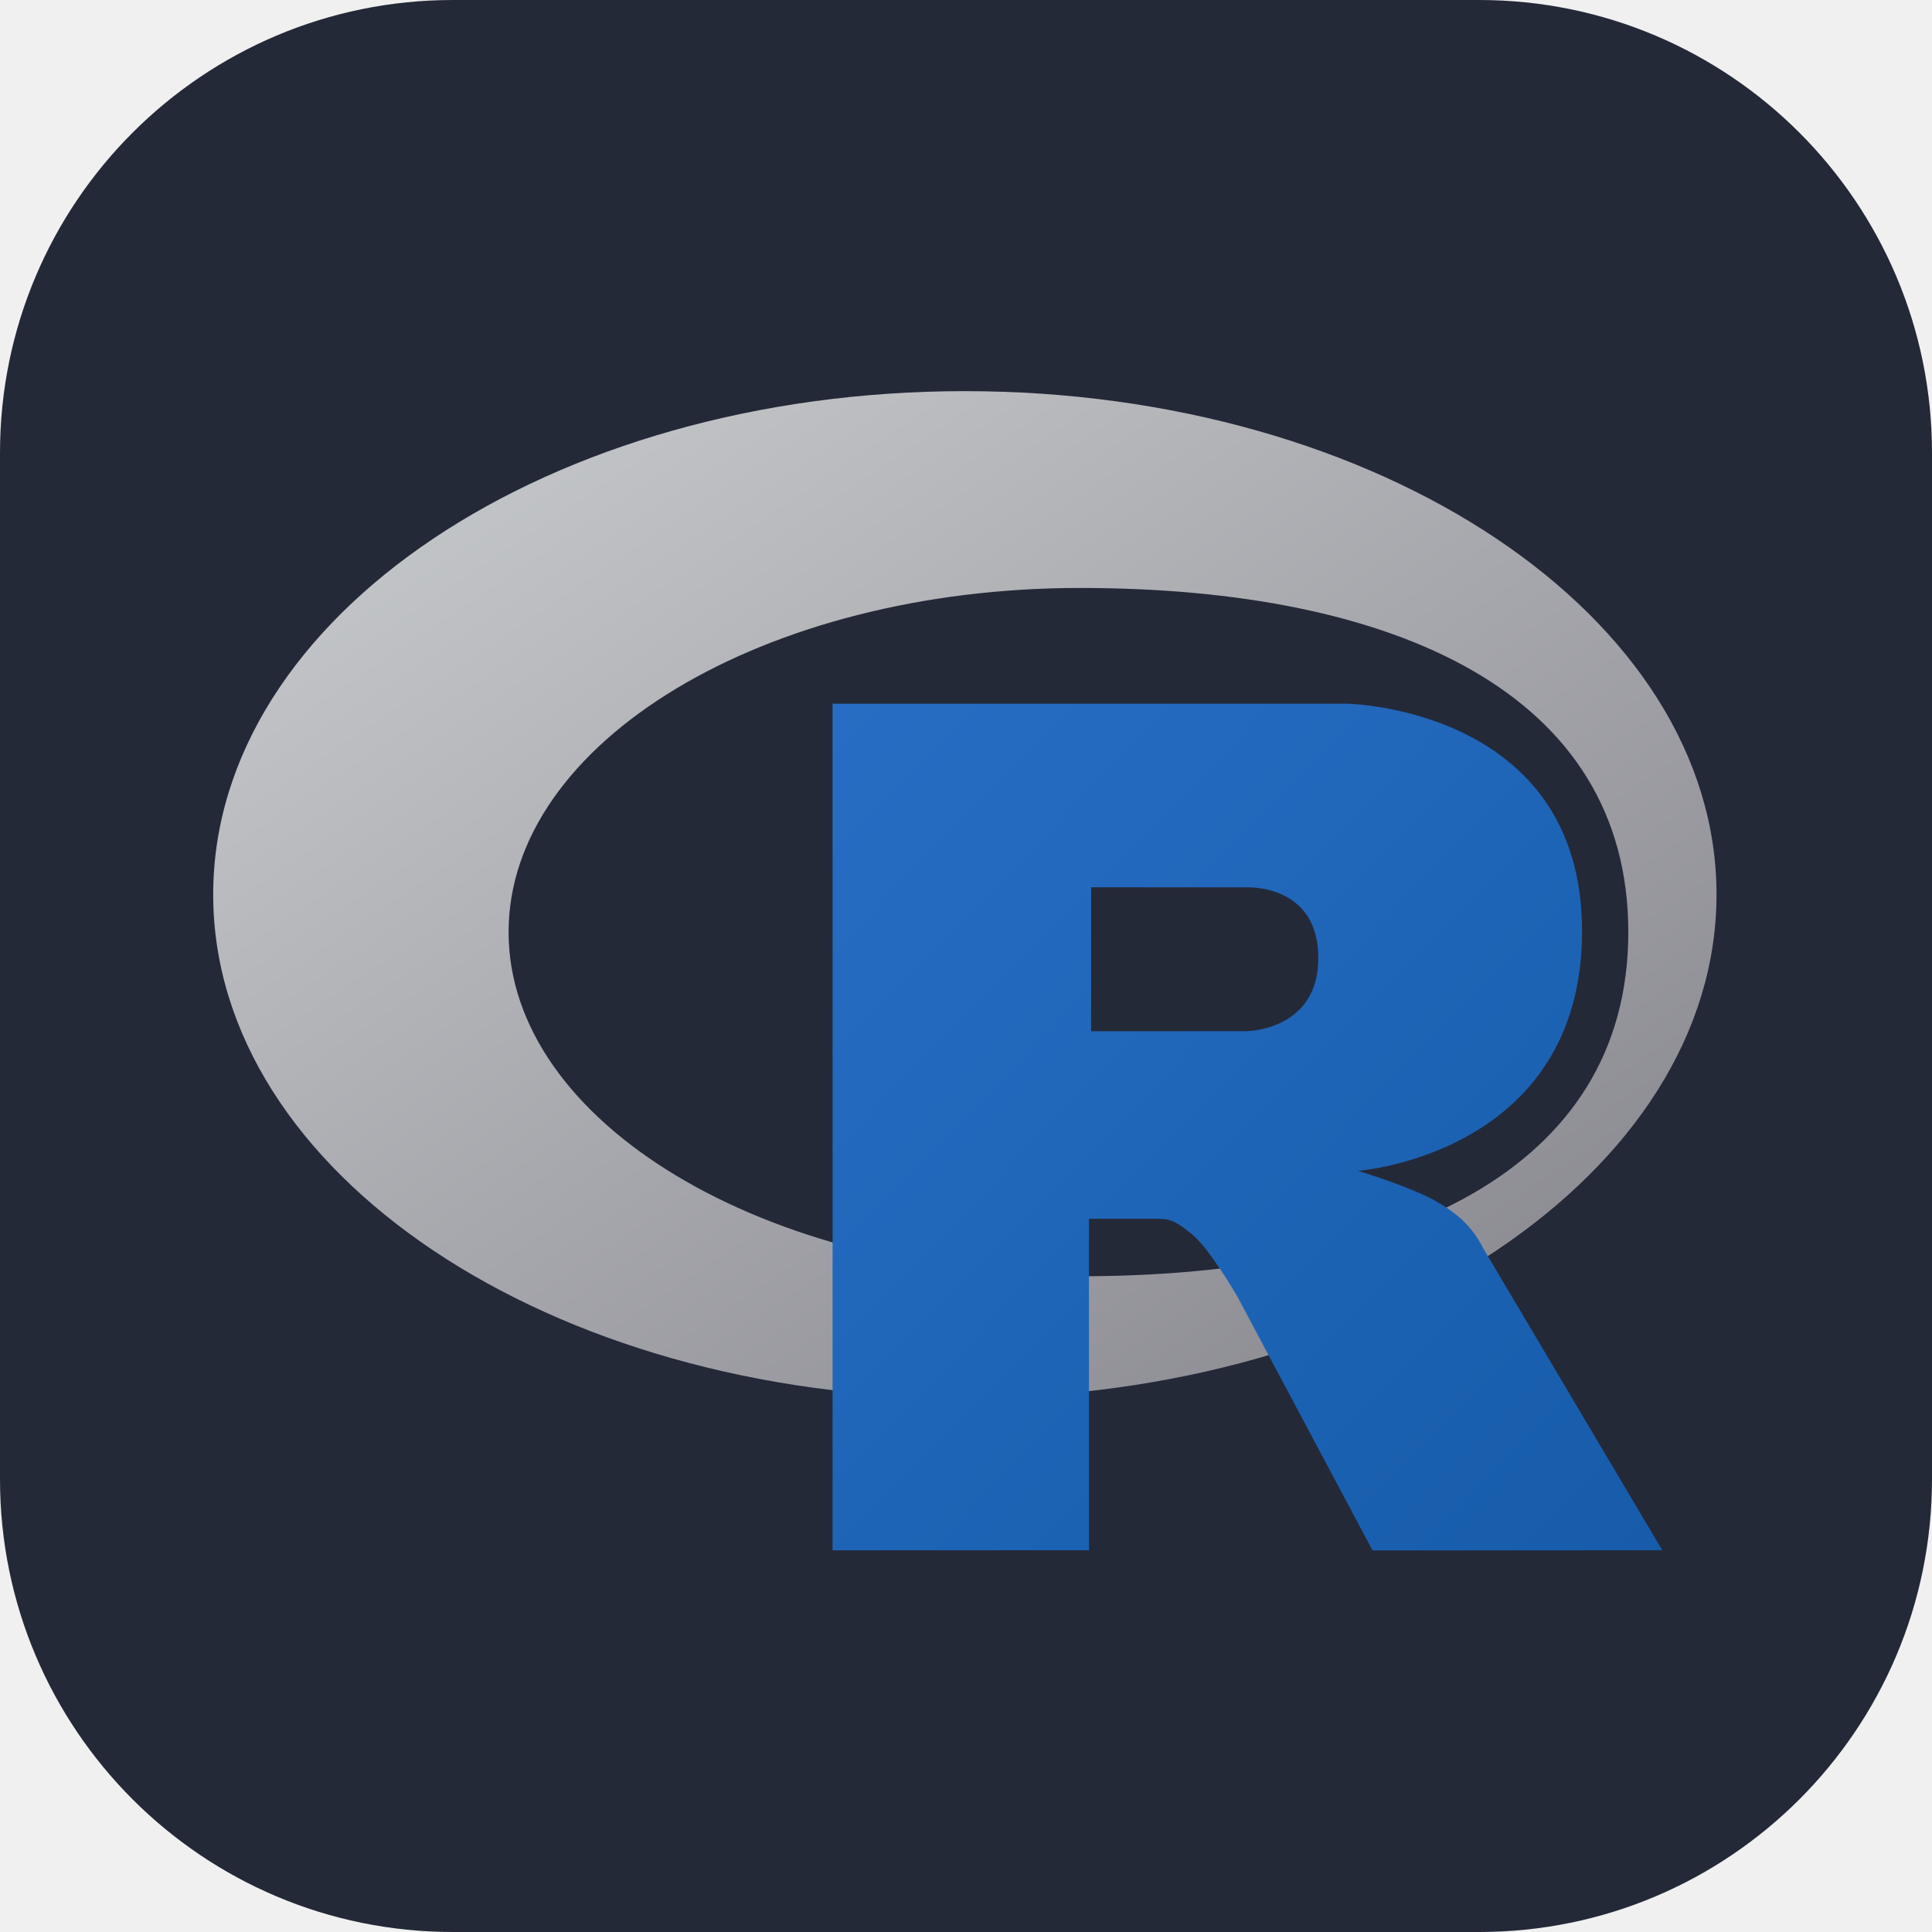
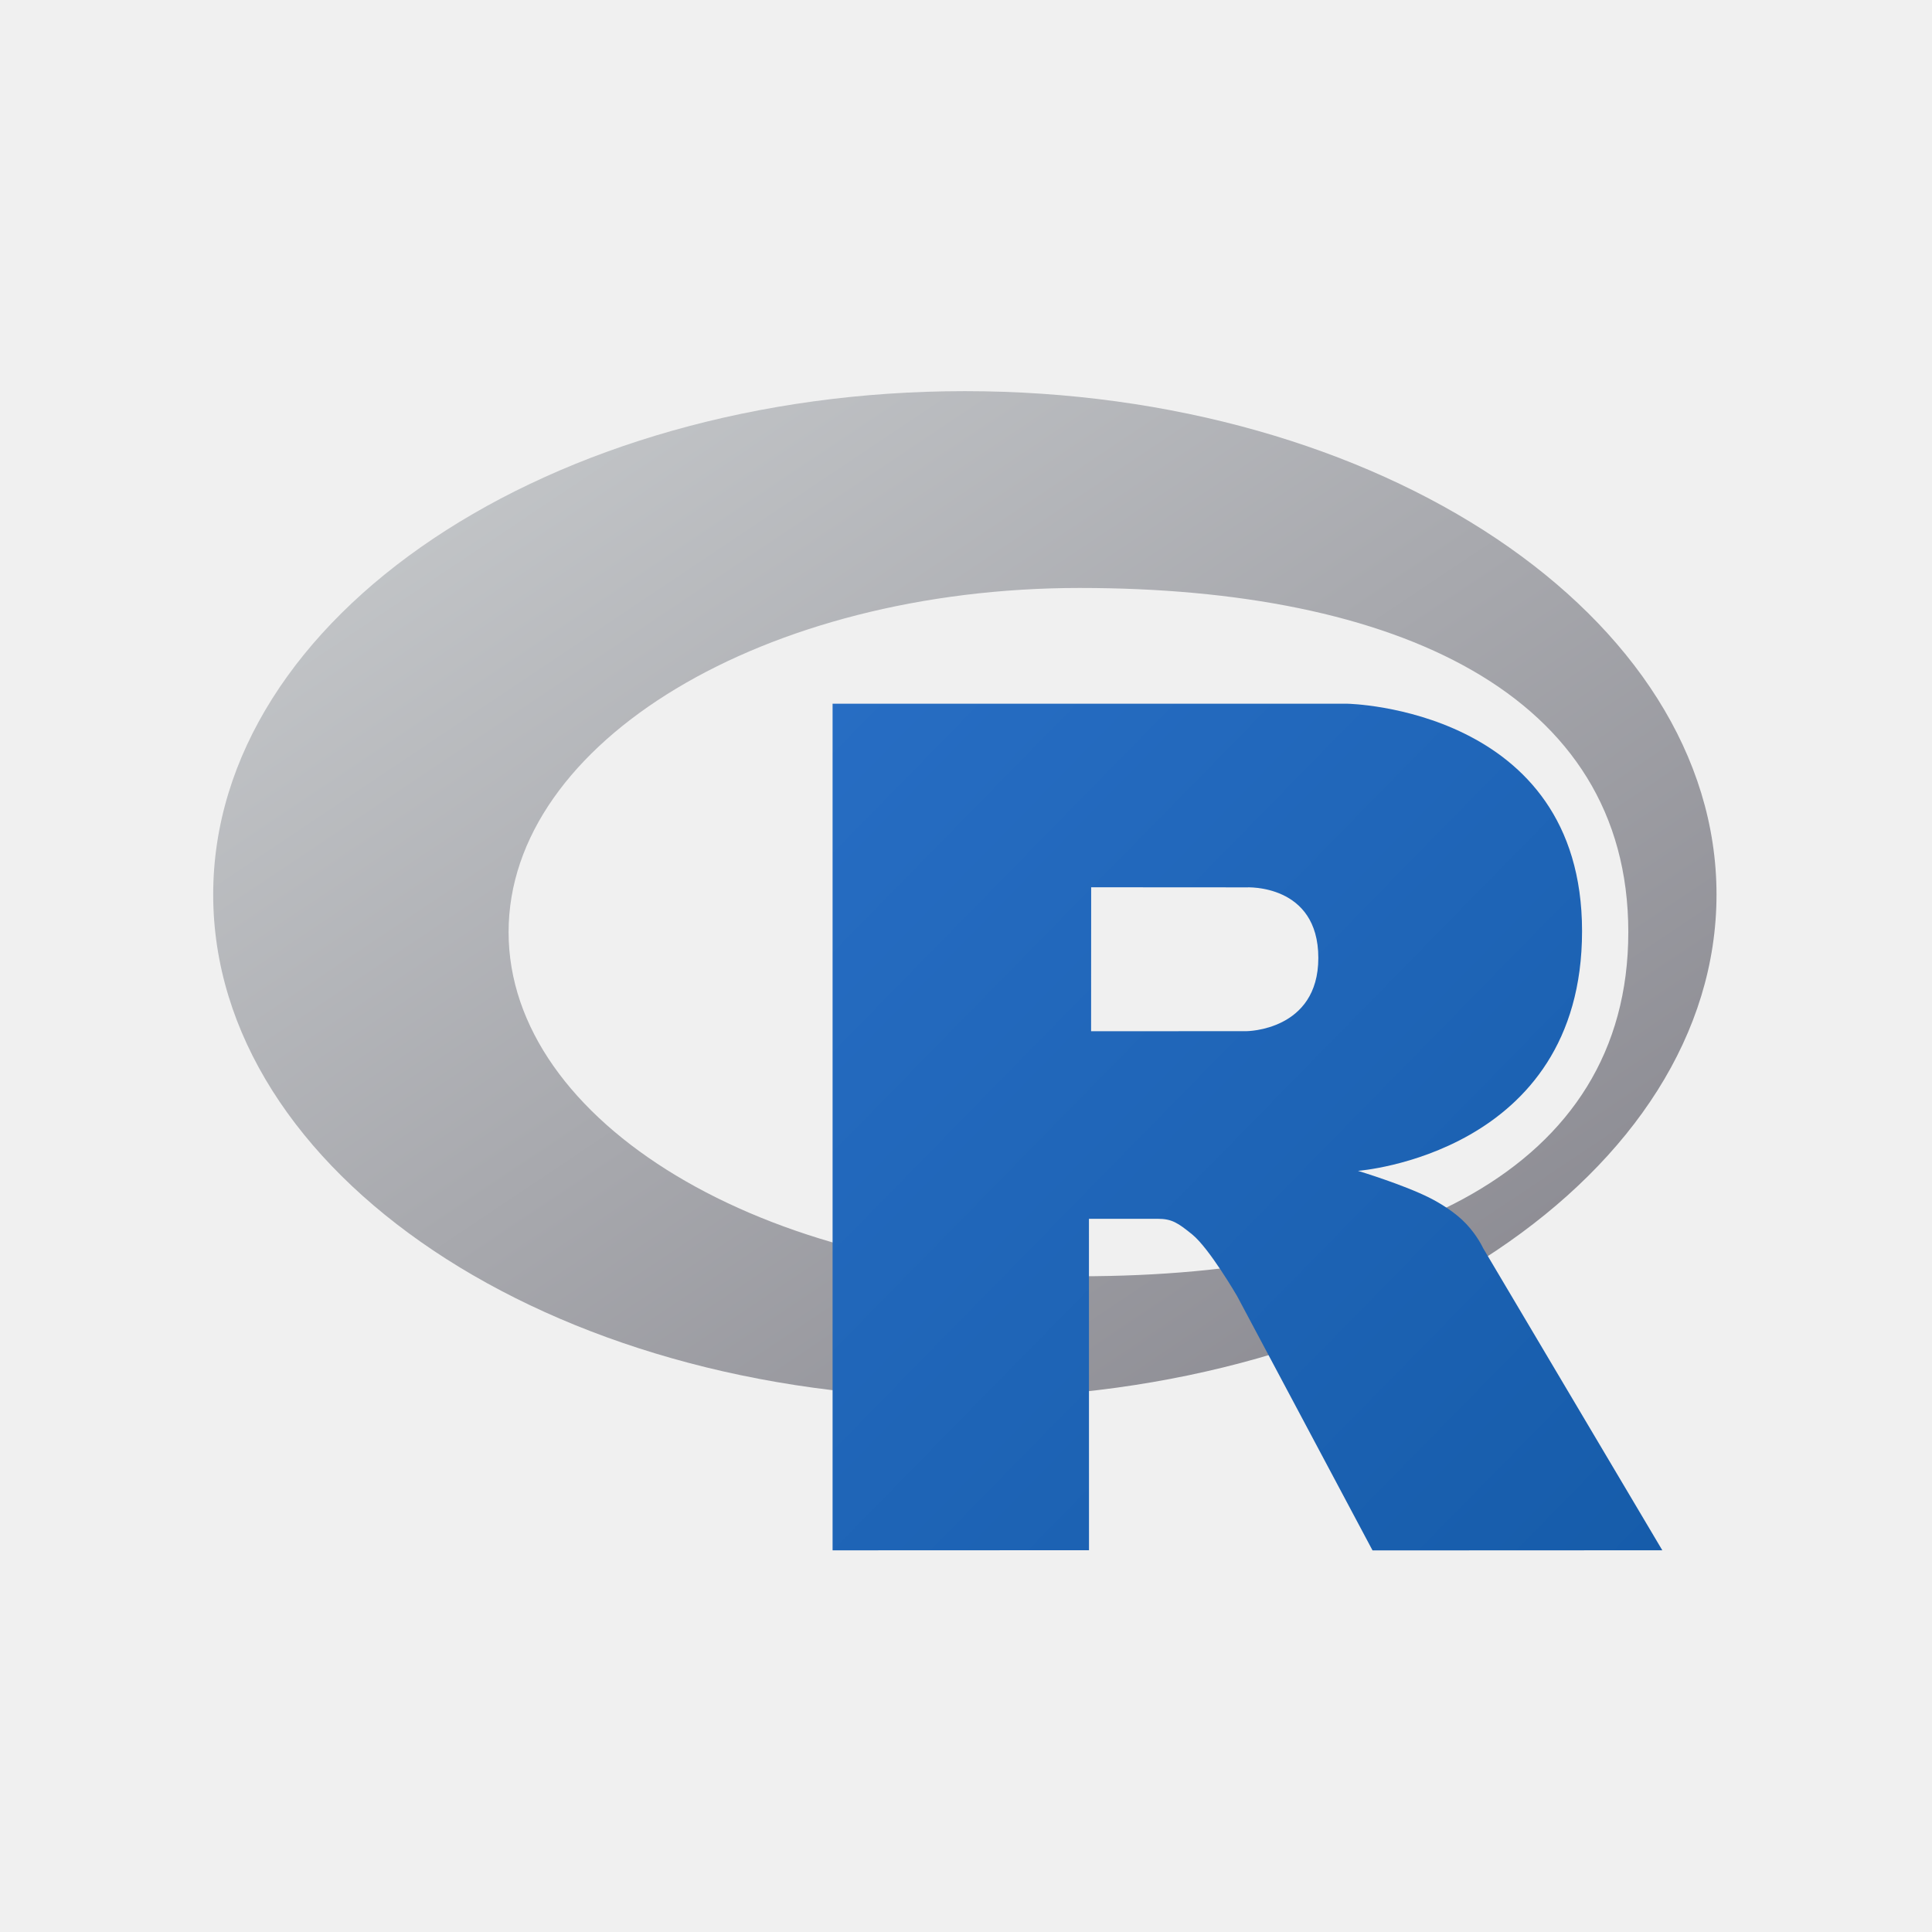
<svg xmlns="http://www.w3.org/2000/svg" width="256" height="256" fill="none" viewBox="0 0 256 256">
-   <rect width="256" height="256" fill="#242938" rx="60" />
-   <g clip-path="url(#clip0_101_254)">
-     <path fill="url(#paint0_linear_101_254)" fill-rule="evenodd" d="M127.849 185.237C72.842 185.237 28.25 155.372 28.25 118.533C28.25 81.693 72.842 51.829 127.849 51.829C182.856 51.829 227.447 81.693 227.447 118.533C227.447 155.372 182.856 185.237 127.849 185.237ZM143.094 77.908C101.284 77.908 67.391 98.324 67.391 123.509C67.391 148.694 101.284 169.111 143.094 169.111C184.904 169.111 215.759 155.153 215.759 123.509C215.759 91.876 184.904 77.908 143.094 77.908Z" clip-rule="evenodd" />
-     <path fill="url(#paint1_linear_101_254)" fill-rule="evenodd" d="M179.934 155.144C179.934 155.144 185.962 156.963 189.464 158.735C190.679 159.35 192.782 160.577 194.298 162.188C195.784 163.766 196.508 165.365 196.508 165.365L220.265 205.42L181.868 205.437L163.912 171.718C163.912 171.718 160.235 165.401 157.972 163.569C156.085 162.041 155.28 161.497 153.414 161.497C152.116 161.497 144.291 161.497 144.291 161.497L144.298 205.413L110.321 205.427V93.248H178.553C178.553 93.248 209.63 93.809 209.63 123.376C209.63 152.943 179.934 155.144 179.934 155.144ZM165.155 117.581L144.585 117.568L144.575 136.643L165.155 136.636C165.155 136.636 174.685 136.606 174.685 126.933C174.685 117.065 165.155 117.581 165.155 117.581Z" clip-rule="evenodd" />
+   <g clip-path="url(#a)" fill-rule="evenodd" clip-rule="evenodd">
+     <path fill="url(#b)" d="M127.849 185.237c-55.007 0-99.599-29.865-99.599-66.704 0-36.84 44.592-66.704 99.599-66.704s99.598 29.864 99.598 66.704-44.591 66.704-99.598 66.704m15.245-107.33c-41.81 0-75.703 20.417-75.703 45.602s33.893 45.602 75.703 45.602 72.665-13.958 72.665-45.602c0-31.633-30.855-45.601-72.665-45.601" />
+     <path fill="url(#c)" d="M179.934 155.144s6.028 1.819 9.53 3.591c1.215.615 3.318 1.842 4.834 3.453 1.486 1.578 2.21 3.177 2.21 3.177l23.757 40.055-38.397.017-17.956-33.719s-3.677-6.317-5.94-8.149c-1.887-1.528-2.692-2.072-4.558-2.072h-9.123l.007 43.916-33.977.014V93.248h68.232s31.077.56 31.077 30.128c0 29.567-29.696 31.768-29.696 31.768m-14.779-37.563-20.57-.013-.01 19.075 20.58-.007s9.53-.03 9.53-9.703c0-9.868-9.53-9.352-9.53-9.352" />
  </g>
  <defs>
-     <linearGradient id="paint0_linear_101_254" x1="28.25" x2="151.612" y1="51.829" y2="236.026" gradientUnits="userSpaceOnUse">
-       <stop stop-color="#CBCED0" />
-       <stop offset="1" stop-color="#84838B" />
+     <linearGradient id="b" x1="28.25" x2="151.612" y1="51.829" y2="236.026" gradientUnits="userSpaceOnUse">
+       <stop stop-color="#cbced0" />
+       <stop offset="1" stop-color="#84838b" />
    </linearGradient>
-     <linearGradient id="paint1_linear_101_254" x1="110.321" x2="222.487" y1="93.248" y2="203.17" gradientUnits="userSpaceOnUse">
-       <stop stop-color="#276DC3" />
-       <stop offset="1" stop-color="#165CAA" />
+     <linearGradient id="c" x1="110.321" x2="222.487" y1="93.248" y2="203.17" gradientUnits="userSpaceOnUse">
+       <stop stop-color="#276dc3" />
+       <stop offset="1" stop-color="#165caa" />
    </linearGradient>
-     <clipPath id="clip0_101_254">
-       <rect width="200" height="154.972" fill="#fff" transform="translate(28 51)" />
+     <clipPath id="a">
+       <path fill="#fff" d="M28 51h200v154.972H28z" />
    </clipPath>
  </defs>
</svg>
